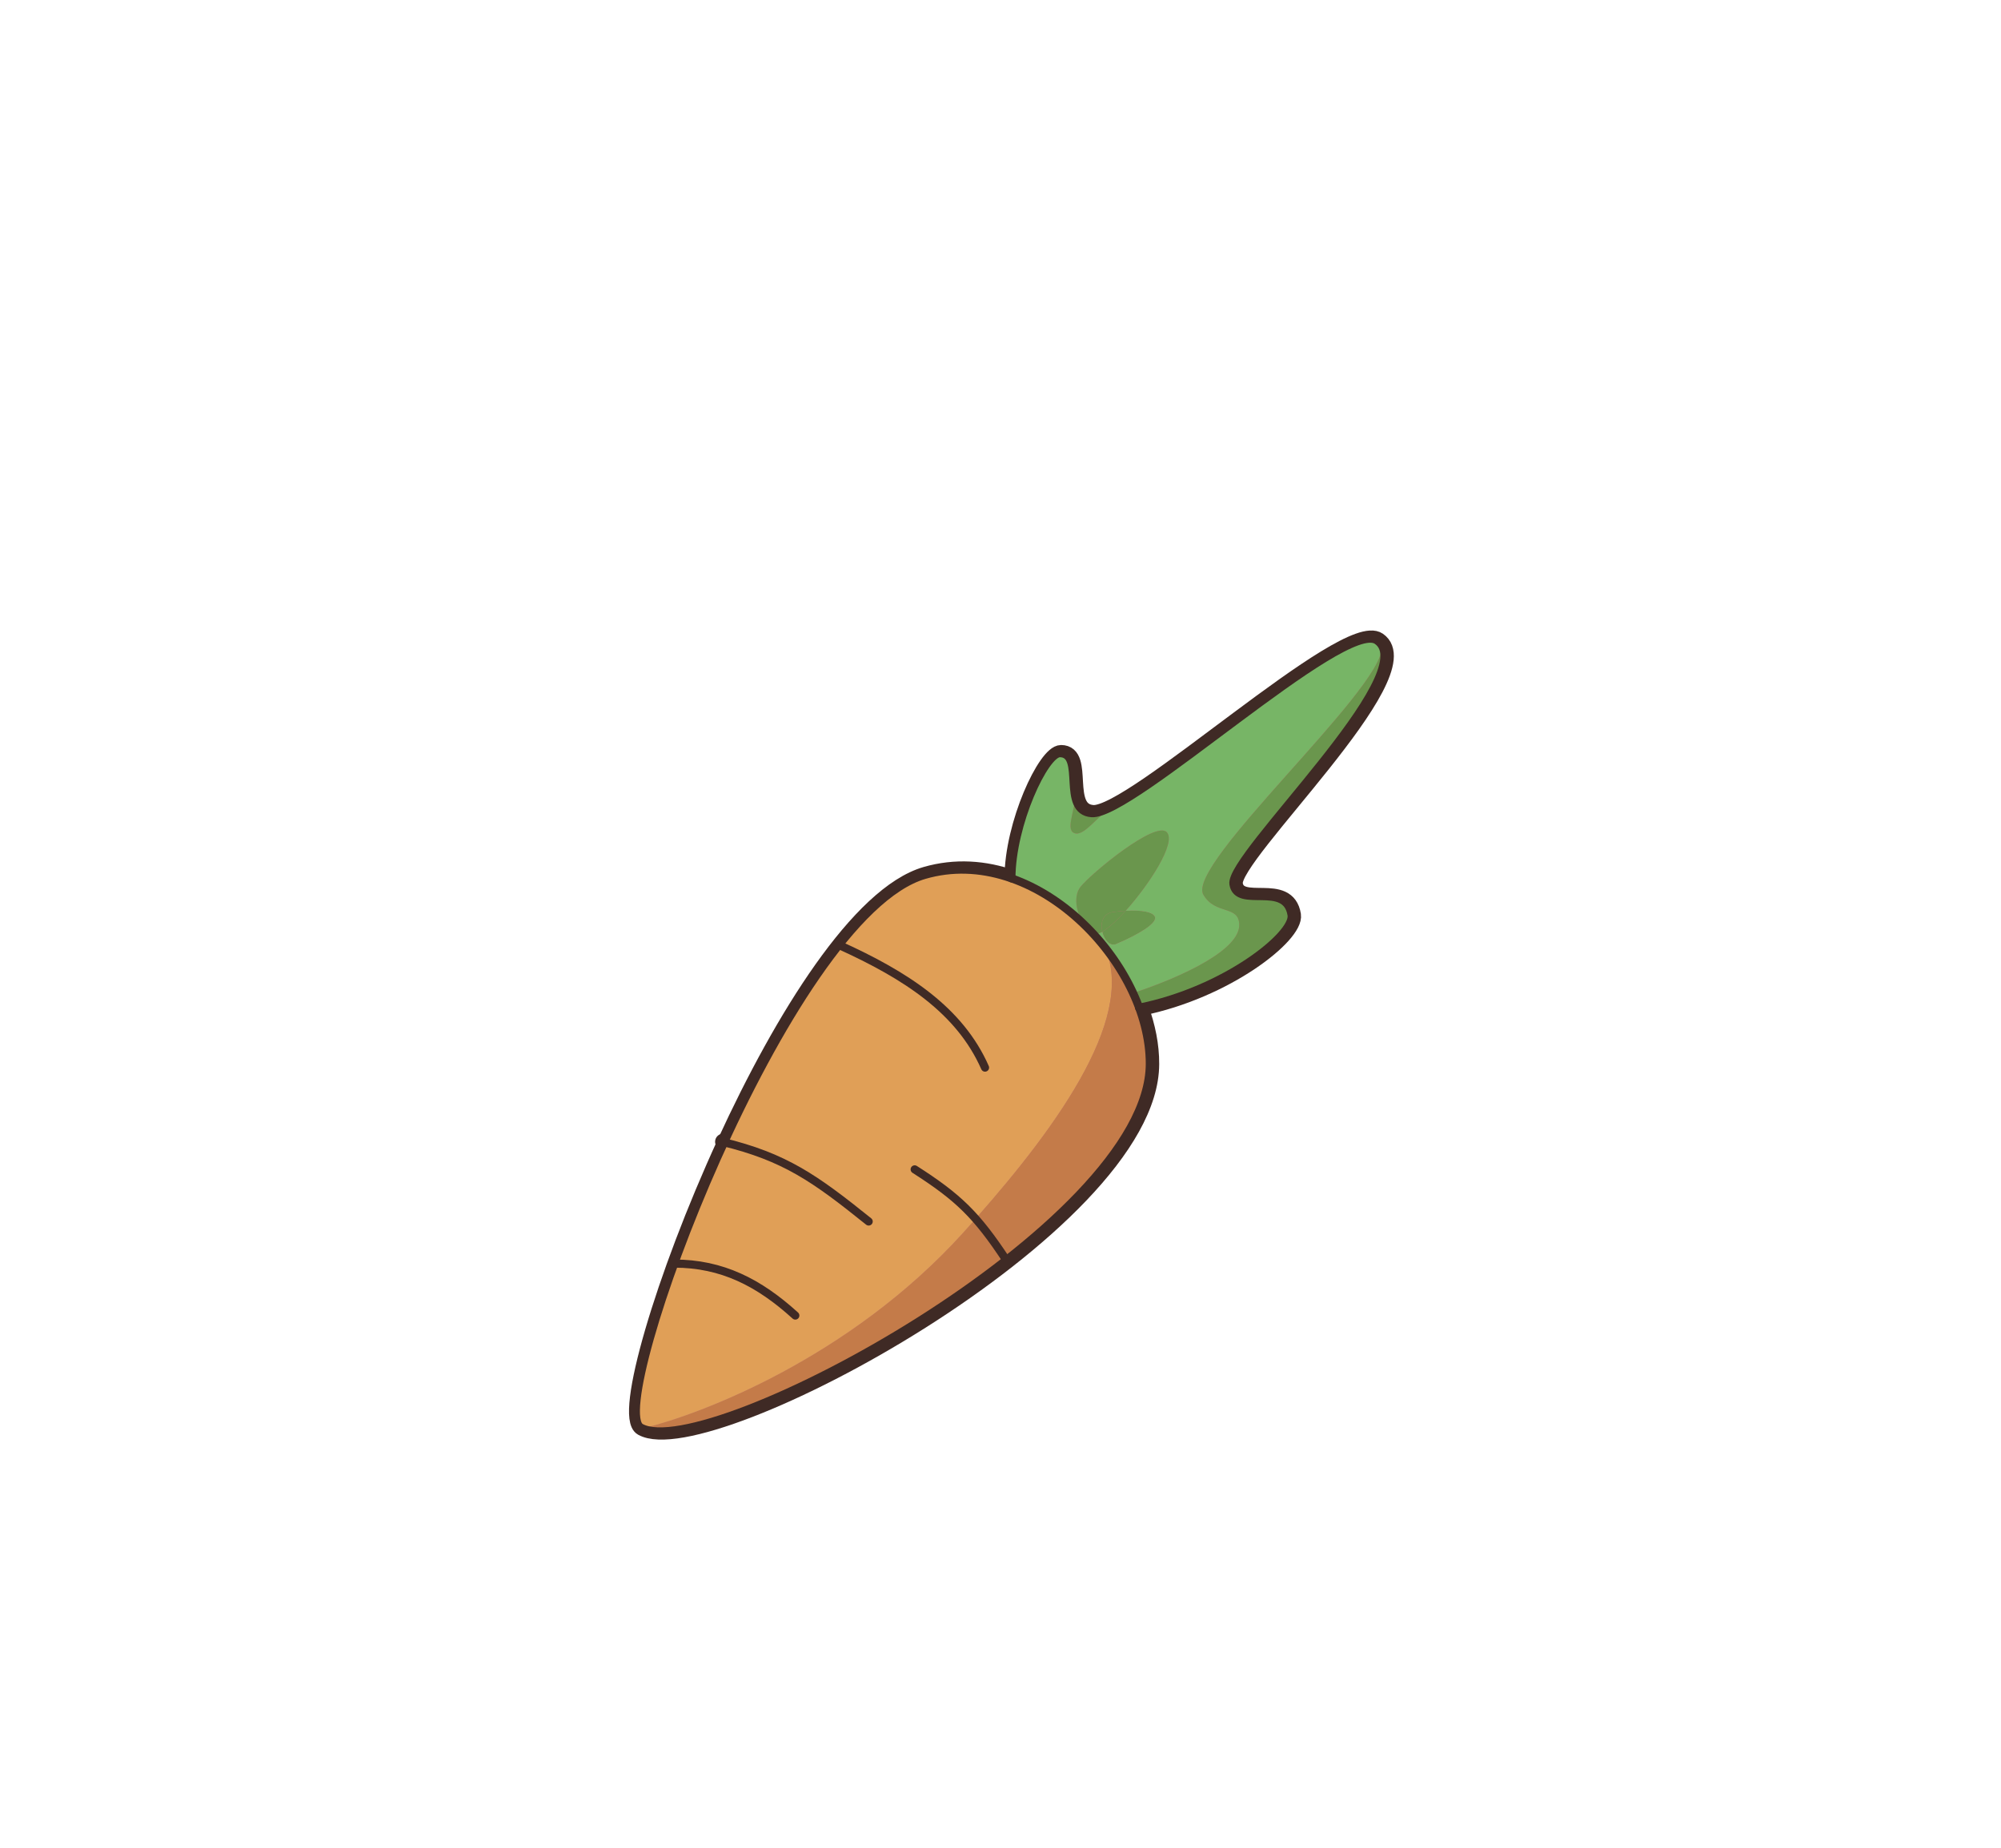
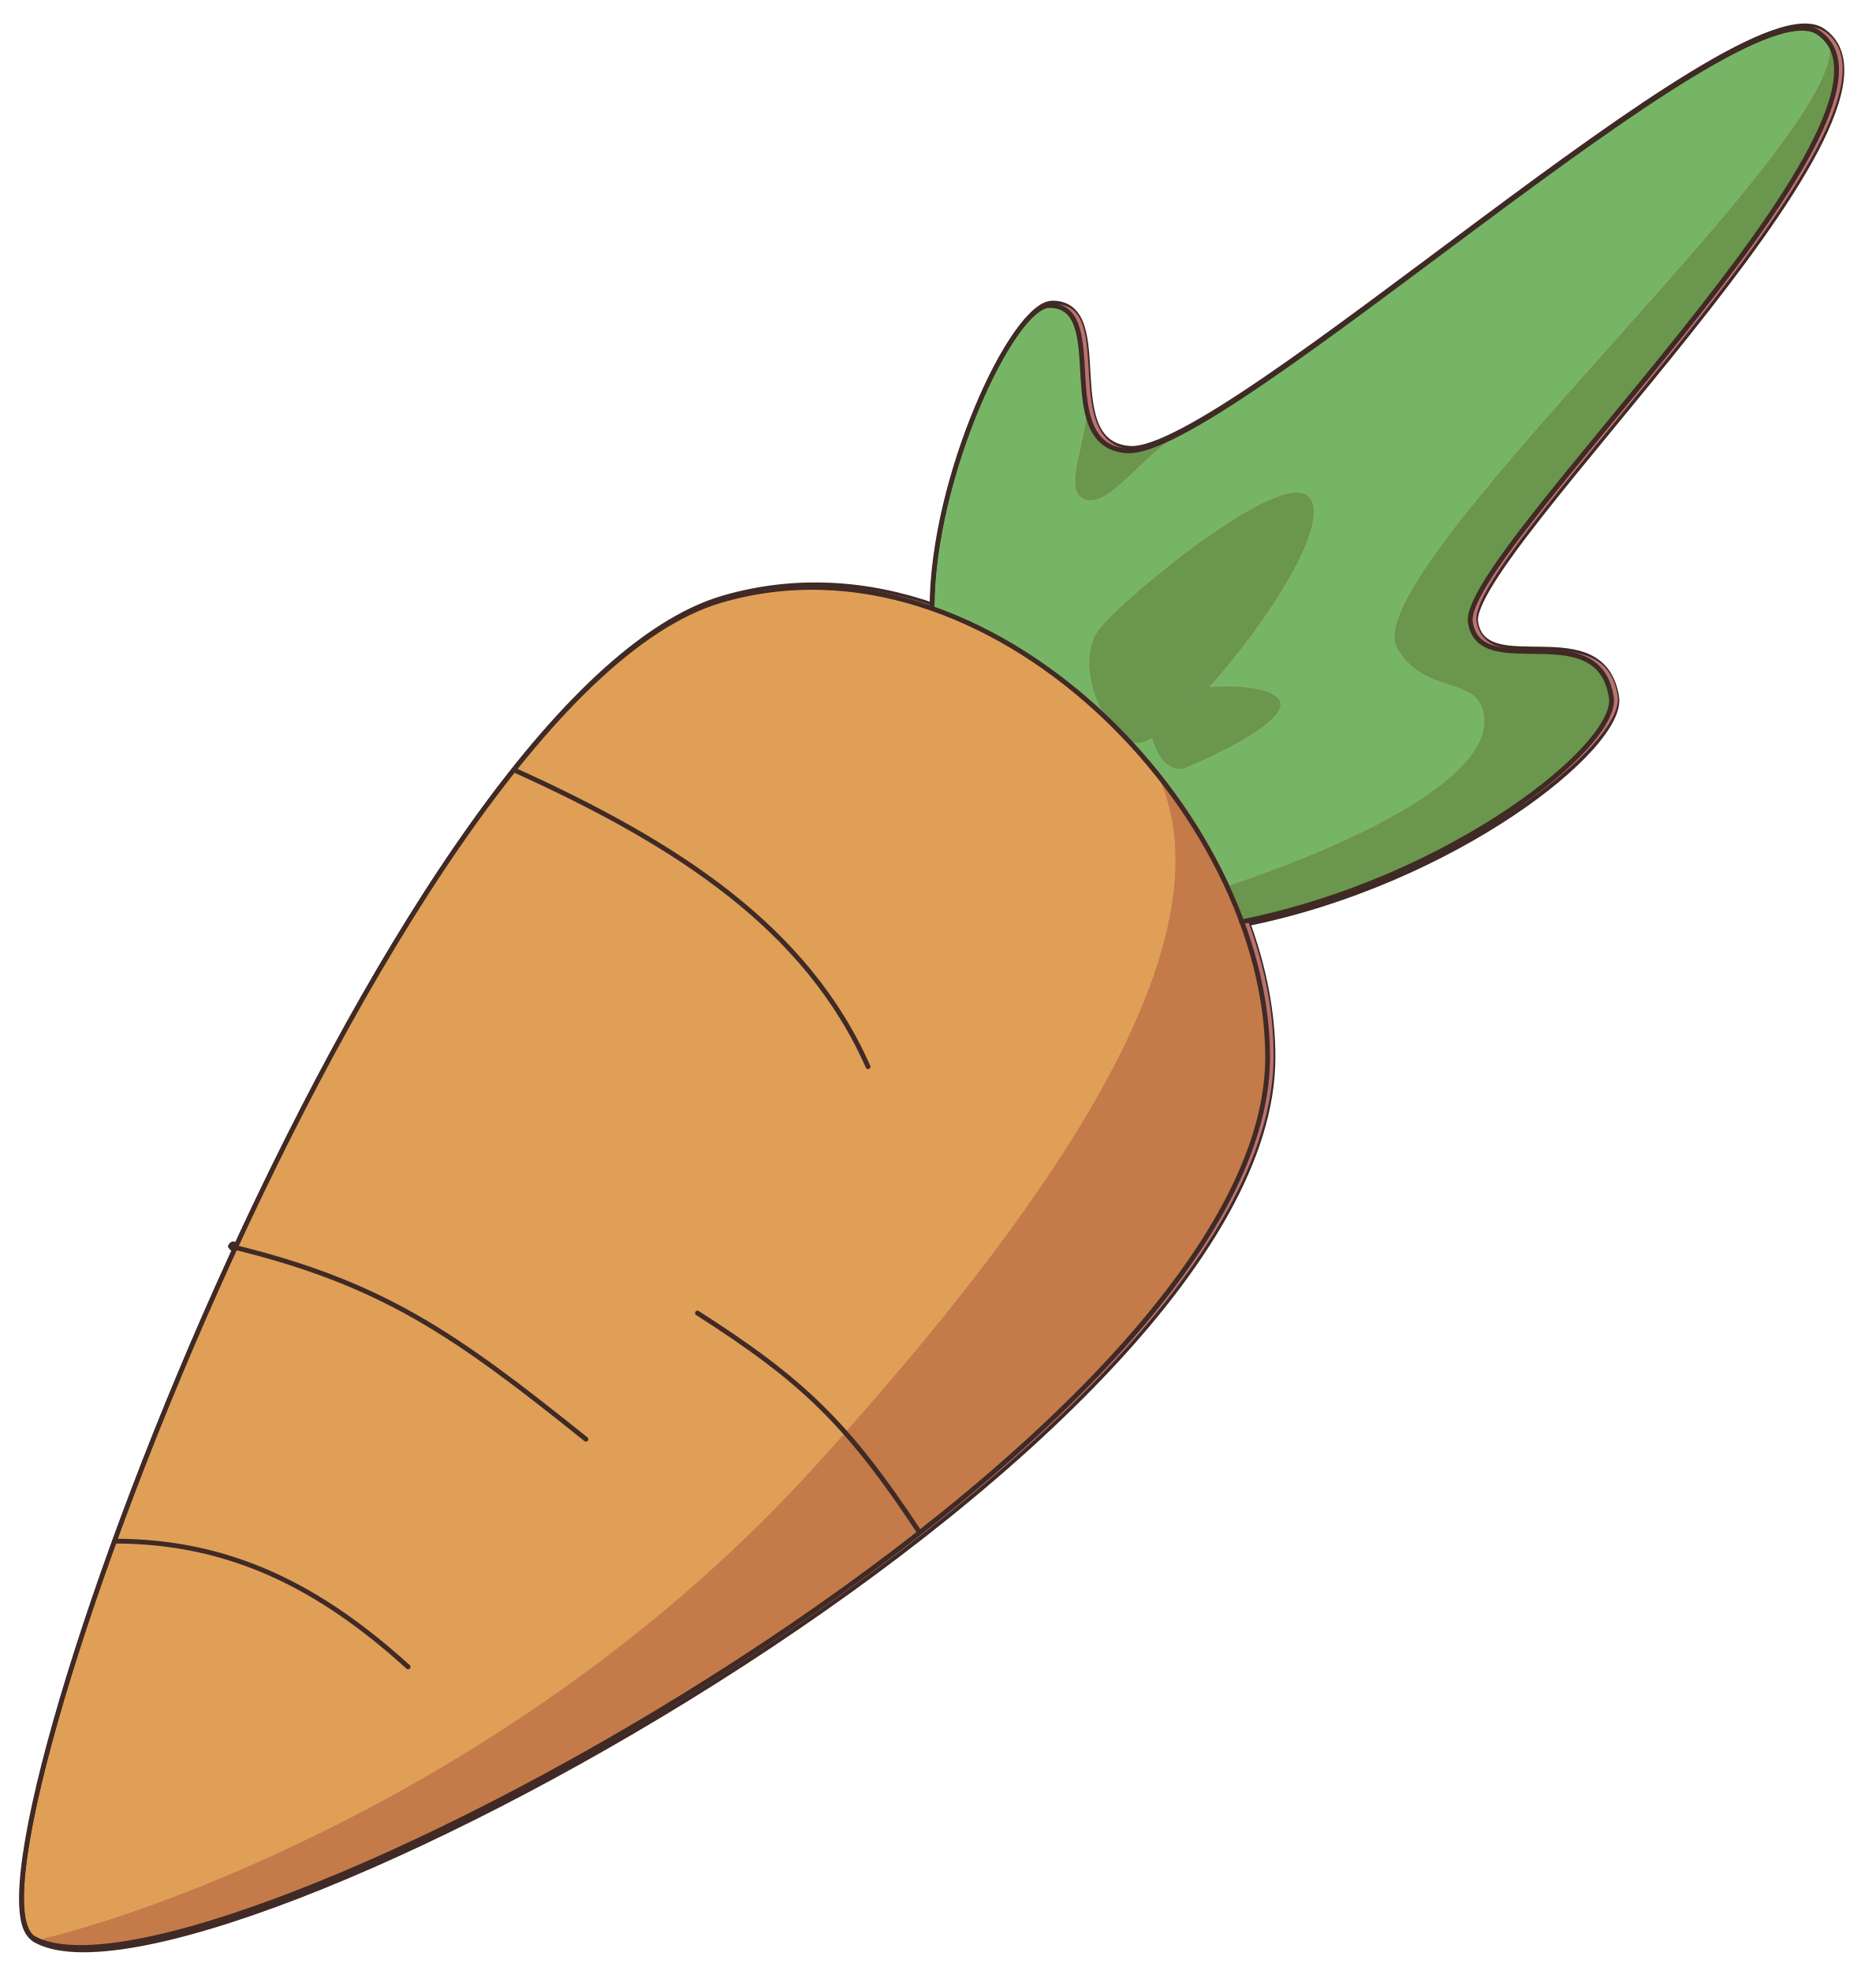
- <svg xmlns="http://www.w3.org/2000/svg" viewBox="0 0 245.74 226.94">
-   <defs>
-     <style>.e{fill:#c47b49;}.f{fill:#bc7171;}.g{fill:#6a964d;}.h{fill:#77b566;}.i{stroke-width:2px;}.i,.j{fill:none;stroke:#3f2a25;stroke-linecap:round;stroke-linejoin:round;}.k{fill:#e09f57;}</style>
-   </defs>
-   <g id="a">
-     <path class="i" d="M124.36,107.87c-3.42-1.21-7.06-1.47-10.68-.42-8.15,2.38-17.54,17.49-24.6,32.85-7.67,16.7-12.61,33.69-10.23,35.03,8.16,4.57,62.46-24.68,62.51-44.65,.01-2.27-.46-4.63-1.31-6.93" />
-     <path class="i" d="M124.36,107.87c0-6.67,4.1-15.37,5.95-15.37,3.13,0,.08,7.09,3.91,7.37,4.91,.35,31.01-24.01,35.05-21.21,5.81,4.02-18.2,26.46-17.64,29.92,.5,3.12,6.47-.45,7.14,3.8,.38,2.43-8.15,9.27-18.73,11.39" />
-     <path class="i" d="M89.08,140.3c-.08-.03-.18-.04-.26-.07" />
-   </g>
-   <g id="b">
-     <path class="f" d="M169.43,78.6c5.8,4.02-18.2,26.46-17.64,29.92,.5,3.12,6.48-.45,7.15,3.79,.38,2.43-8.15,9.27-18.73,11.39,.84,2.3,1.32,4.65,1.3,6.92-.05,19.97-54.34,49.22-62.51,44.65-2.38-1.33,2.56-18.33,10.23-35.03,7.07-15.36,16.46-30.46,24.61-32.85,3.62-1.04,7.26-.78,10.68,.43h0c0-6.67,4.1-15.38,5.95-15.38,3.12,0,.08,7.1,3.91,7.37,4.91,.35,31.01-24.01,35.05-21.21Z" />
-   </g>
-   <g id="c">
-     <g>
-       <path class="e" d="M123.71,154.7c-16.27,12.76-38.76,22.97-44.52,20.75l.04-.1c6.61-1.6,25.03-8.47,39.03-23.93,.55-.6,1.09-1.21,1.64-1.83,1.23,1.39,2.42,3.01,3.81,5.11Z" />
-       <path class="g" d="M134.39,114.64c-.58-.17-1.15-.78-1.55-1.56,.54,.5,1.06,1.02,1.55,1.56Z" />
-       <path class="k" d="M79.23,175.35l-.04,.1c-.13-.05-.26-.11-.37-.17-1.66-.93,.22-9.43,4.11-20.14,1.69-4.69,3.78-9.81,6.12-14.89,4.14-9.01,9.08-17.92,14.1-24.24,3.54-4.46,7.13-7.63,10.5-8.61,3.61-1.05,7.27-.78,10.68,.42,3.1,1.08,6.01,2.94,8.51,5.26,.4,.78,.97,1.39,1.55,1.56,.34,.37,.66,.74,.98,1.12,.01,.01,.01,.02,.02,.03,4.58,8.44-5.2,22.17-15.49,33.8-.55,.62-1.09,1.23-1.64,1.83-14,15.46-32.42,22.33-39.03,23.93Z" />
-       <path class="g" d="M137.01,115.97c-.75,.24-1.43-.58-1.64-1.54,.75-.43,1.79-1.38,2.87-2.57,1.98-.13,3.42,.16,3.61,.77,.23,.78-2,2.14-4.84,3.34Z" />
-       <path class="h" d="M135.37,114.43c.21,.96,.89,1.78,1.64,1.54,2.84-1.2,5.07-2.56,4.84-3.34-.19-.61-1.63-.9-3.61-.77,2.94-3.27,6.23-8.37,5.06-9.64-1.37-1.49-9.25,5.01-10.59,6.68-.85,1.05-.58,2.87,.13,4.18-2.5-2.32-5.41-4.18-8.51-5.26,0-6.67,4.11-15.37,5.95-15.37s1.52,2.65,1.79,4.77c.14,1.9-1.26,4.55-.2,5.07,1.19,.59,2.82-2.02,4.79-3.26,8.15-4.1,29-22.91,32.58-20.43,.32,.22,.56,.5,.7,.83l-.24,.1c0,5.26-24.07,26.62-21.92,30.35,1.46,2.52,4.31,1.26,4.41,3.63,.14,3.12-6.9,6.4-12.74,8.36l-.16,.08c-.99-2.17-2.32-4.26-3.9-6.16-.01-.01-.01-.02-.02-.03-.32-.38-.64-.75-.98-1.12,.06,.02,.11,.03,.17,.04,.2,.03,.48-.06,.81-.25Z" />
-       <path class="g" d="M134.39,114.64c-.49-.54-1.01-1.06-1.55-1.56-.71-1.31-.98-3.13-.13-4.18,1.34-1.67,9.22-8.17,10.59-6.68,1.17,1.27-2.12,6.37-5.06,9.64-.45,.02-.93,.07-1.43,.14-1.39,.12-1.7,1.36-1.44,2.43-.33,.19-.61,.28-.81,.25-.06-.01-.11-.02-.17-.04Z" />
-       <path class="g" d="M136.66,99.03c-1.97,1.24-3.6,3.85-4.79,3.26-1.06-.52,.34-3.17,.2-5.07,.18,1.35,.63,2.49,2.12,2.59,.56,.04,1.41-.24,2.47-.78Z" />
-       <path class="e" d="M119.9,149.59c10.29-11.63,20.07-25.36,15.49-33.8,1.58,1.9,2.91,3.99,3.9,6.16,.27,.58,.52,1.17,.73,1.76,.85,2.3,1.32,4.64,1.31,6.91-.02,7.48-7.65,16.26-17.62,24.08-1.39-2.1-2.58-3.72-3.81-5.11Z" />
-       <path class="g" d="M136.81,112c.5-.07,.98-.12,1.43-.14-1.08,1.19-2.12,2.14-2.87,2.57-.26-1.07,.05-2.31,1.44-2.43Z" />
-       <path class="g" d="M139.45,121.87c5.84-1.96,12.88-5.24,12.74-8.36-.1-2.37-2.95-1.11-4.41-3.63-2.15-3.73,21.92-25.09,21.92-30.35l.24-.1c2.51,5.63-18.86,25.82-18.34,29.09,.51,3.12,6.48-.45,7.15,3.8,.38,2.43-8.15,9.26-18.73,11.39-.21-.59-.46-1.18-.73-1.76l.16-.08Z" />
-     </g>
-   </g>
-   <g id="d">
-     <path class="j" d="M78.69,175.33c8.16,4.57,62.46-24.69,62.52-44.65,.03-12.44-14.09-27.19-27.69-23.22-16.99,4.96-39.41,65.31-34.83,67.87Z" />
-     <path class="j" d="M124.21,107.87c0-6.67,4.1-15.37,5.95-15.37,3.13,0,.08,7.09,3.91,7.37,4.91,.35,31.01-24.01,35.05-21.21,5.81,4.02-18.2,26.46-17.64,29.92,.5,3.12,6.47-.45,7.14,3.8,.38,2.43-8.15,9.27-18.73,11.39" />
-     <path class="j" d="M103.03,116.06c8.29,3.75,14.84,8.03,17.94,15.06" />
-     <path class="j" d="M88.67,140.23c7.73,1.87,11.4,4.48,18.01,9.79" />
-     <path class="j" d="M82.8,155.19c5.87,0,10.41,2.33,14.87,6.38" />
-     <path class="j" d="M123.58,154.75c-3.65-5.53-5.89-7.7-11.25-11.13" />
-   </g>
+ <svg xmlns="http://www.w3.org/2000/svg" width="391" height="411" viewBox="0 0 391 411" fill="none">
+   <path d="M194.924 126.876C180.848 121.903 165.867 120.834 150.967 125.149C117.424 134.931 78.776 197.033 49.719 260.163C18.151 328.8 -2.181 398.629 7.614 404.136C41.199 422.919 264.687 302.701 264.892 220.625C264.934 211.295 262.999 201.595 259.501 192.142" stroke="#3F2A25" stroke-width="2" stroke-linecap="round" stroke-linejoin="round" />
+   <path d="M194.924 126.876C194.924 99.462 211.799 63.705 219.413 63.705C232.295 63.705 219.742 92.845 235.506 93.996C255.714 95.434 363.136 -4.685 379.764 6.823C403.677 23.345 304.857 115.573 307.162 129.794C309.22 142.617 333.791 127.944 336.548 145.412C338.112 155.399 303.005 183.511 259.46 192.225" stroke="#3F2A25" stroke-width="2" stroke-linecap="round" stroke-linejoin="round" />
+   <path d="M49.719 260.163C49.39 260.04 48.978 259.999 48.649 259.875" stroke="#3F2A25" stroke-width="2" stroke-linecap="round" stroke-linejoin="round" />
+   <path d="M380.422 6.576C404.294 23.098 305.515 115.327 307.82 129.547C309.878 142.37 334.49 127.698 337.248 145.124C338.812 155.111 303.704 183.224 260.159 191.937C263.616 201.39 265.592 211.048 265.509 220.378C265.304 302.455 41.857 422.672 8.231 403.89C-1.564 398.423 18.768 328.553 50.336 259.916C79.435 196.787 118.082 134.726 151.626 124.903C166.525 120.628 181.506 121.697 195.582 126.67C195.582 99.256 212.457 63.458 220.071 63.458C232.912 63.458 220.4 92.639 236.164 93.749C256.372 95.188 363.794 -4.932 380.422 6.576Z" fill="#BC7171" />
+   <path d="M192.249 319.347C125.285 371.79 32.721 413.754 9.014 404.629L9.178 404.218C36.384 397.642 112.197 369.407 169.818 305.866C172.081 303.4 174.304 300.893 176.568 298.345C181.63 304.058 186.528 310.716 192.249 319.347Z" fill="#C47B49" />
+   <path d="M236.205 154.7C233.818 154.002 231.472 151.494 229.826 148.289C232.048 150.344 234.189 152.481 236.205 154.7Z" fill="#6A964D" />
+   <path d="M9.178 404.218L9.014 404.629C8.479 404.424 7.944 404.177 7.491 403.931C0.659 400.108 8.396 365.173 24.407 321.155C31.363 301.879 39.965 280.836 49.596 259.957C66.635 222.926 86.967 186.306 107.628 160.331C122.198 142 136.974 128.972 150.844 124.944C165.702 120.628 180.766 121.738 194.801 126.67C207.559 131.109 219.536 138.754 229.826 148.289C231.472 151.495 233.818 154.002 236.205 154.7C237.605 156.221 238.922 157.742 240.239 159.304C240.28 159.345 240.28 159.386 240.321 159.427C259.171 194.115 218.919 250.545 176.568 298.345C174.304 300.893 172.081 303.4 169.818 305.866C112.197 369.407 36.384 397.642 9.178 404.218Z" fill="#E09F57" />
+   <path d="M246.989 160.167C243.902 161.153 241.103 157.783 240.239 153.837C243.326 152.07 247.606 148.165 252.051 143.274C260.2 142.74 266.127 143.932 266.909 146.439C267.856 149.645 258.678 155.235 246.989 160.167Z" fill="#6A964D" />
+   <path d="M240.239 153.837C241.103 157.783 243.902 161.153 246.989 160.167C258.678 155.235 267.856 149.645 266.909 146.439C266.127 143.932 260.2 142.74 252.051 143.274C264.152 129.835 277.693 108.874 272.877 103.654C267.238 97.53 234.806 124.245 229.291 131.109C225.792 135.424 226.904 142.905 229.826 148.289C219.536 138.753 207.559 131.109 194.801 126.67C194.801 99.256 211.716 63.499 219.289 63.499C226.863 63.499 225.546 74.391 226.657 83.104C227.233 90.913 221.471 101.805 225.834 103.942C230.731 106.367 237.44 95.64 245.548 90.543C279.092 73.692 364.906 -3.617 379.641 6.576C380.958 7.48 381.945 8.631 382.522 9.987L381.534 10.398C381.534 32.017 282.467 119.806 291.316 135.137C297.325 145.494 309.055 140.315 309.466 150.056C310.043 162.879 281.067 176.36 257.031 184.416L256.373 184.744C252.298 175.826 246.824 167.236 240.321 159.427C240.28 159.386 240.28 159.345 240.239 159.303C238.922 157.742 237.605 156.221 236.205 154.7C236.452 154.782 236.658 154.824 236.905 154.865C237.728 154.988 238.881 154.618 240.239 153.837Z" fill="#77B566" />
+   <path d="M236.205 154.7C234.189 152.481 232.048 150.344 229.826 148.289C226.904 142.905 225.792 135.424 229.291 131.109C234.806 124.245 267.238 97.53 272.877 103.654C277.693 108.874 264.152 129.835 252.051 143.274C250.199 143.357 248.223 143.562 246.166 143.85C240.445 144.343 239.169 149.439 240.239 153.837C238.881 154.618 237.728 154.988 236.905 154.865C236.658 154.824 236.452 154.782 236.205 154.7Z" fill="#6A964D" />
+   <path d="M245.548 90.543C237.44 95.64 230.731 106.367 225.833 103.942C221.471 101.805 227.233 90.913 226.657 83.104C227.398 88.653 229.25 93.338 235.382 93.749C237.687 93.913 241.185 92.763 245.548 90.543Z" fill="#6A964D" />
+   <path d="M176.568 298.345C218.919 250.546 259.171 194.115 240.321 159.427C246.824 167.236 252.298 175.826 256.373 184.744C257.484 187.128 258.513 189.553 259.377 191.978C262.876 201.431 264.81 211.048 264.769 220.378C264.687 251.121 233.283 287.207 192.249 319.347C186.528 310.716 181.63 304.058 176.568 298.345Z" fill="#C47B49" />
+   <path d="M246.166 143.85C248.223 143.562 250.199 143.357 252.051 143.274C247.606 148.165 243.326 152.07 240.239 153.837C239.169 149.439 240.445 144.343 246.166 143.85Z" fill="#6A964D" />
+   <path d="M257.031 184.416C281.067 176.36 310.043 162.879 309.466 150.056C309.055 140.315 297.325 145.494 291.316 135.137C282.467 119.806 381.534 32.017 381.534 10.398L382.522 9.987C392.852 33.127 304.898 116.107 307.038 129.547C309.137 142.37 333.708 127.698 336.466 145.165C338.03 155.152 302.922 183.224 259.377 191.978C258.513 189.553 257.484 187.128 256.373 184.744L257.031 184.416Z" fill="#6A964D" />
+   <path d="M6.956 404.136C40.54 422.919 264.028 302.66 264.275 220.625C264.398 169.496 206.283 108.874 150.308 125.19C80.381 145.576 -11.895 393.615 6.956 404.136Z" stroke="#3F2A25" stroke-linecap="round" stroke-linejoin="round" />
+   <path d="M194.306 126.876C194.306 99.462 211.181 63.705 218.795 63.705C231.678 63.705 219.125 92.845 234.888 93.996C255.097 95.434 362.519 -4.685 379.146 6.823C403.059 23.345 304.239 115.573 306.544 129.794C308.602 142.617 333.173 127.944 335.931 145.412C337.495 155.399 302.387 183.511 258.842 192.225" stroke="#3F2A25" stroke-linecap="round" stroke-linejoin="round" />
+   <path d="M107.134 160.536C141.254 175.949 168.212 193.54 180.971 222.433" stroke="#3F2A25" stroke-linecap="round" stroke-linejoin="round" />
+   <path d="M48.031 259.875C79.846 267.561 94.951 278.288 122.156 300.112" stroke="#3F2A25" stroke-linecap="round" stroke-linejoin="round" />
+   <path d="M23.871 321.361C48.031 321.361 66.717 330.937 85.073 347.583" stroke="#3F2A25" stroke-linecap="round" stroke-linejoin="round" />
+   <path d="M191.713 319.552C176.691 296.824 167.471 287.905 145.411 273.808" stroke="#3F2A25" stroke-linecap="round" stroke-linejoin="round" />
</svg>
